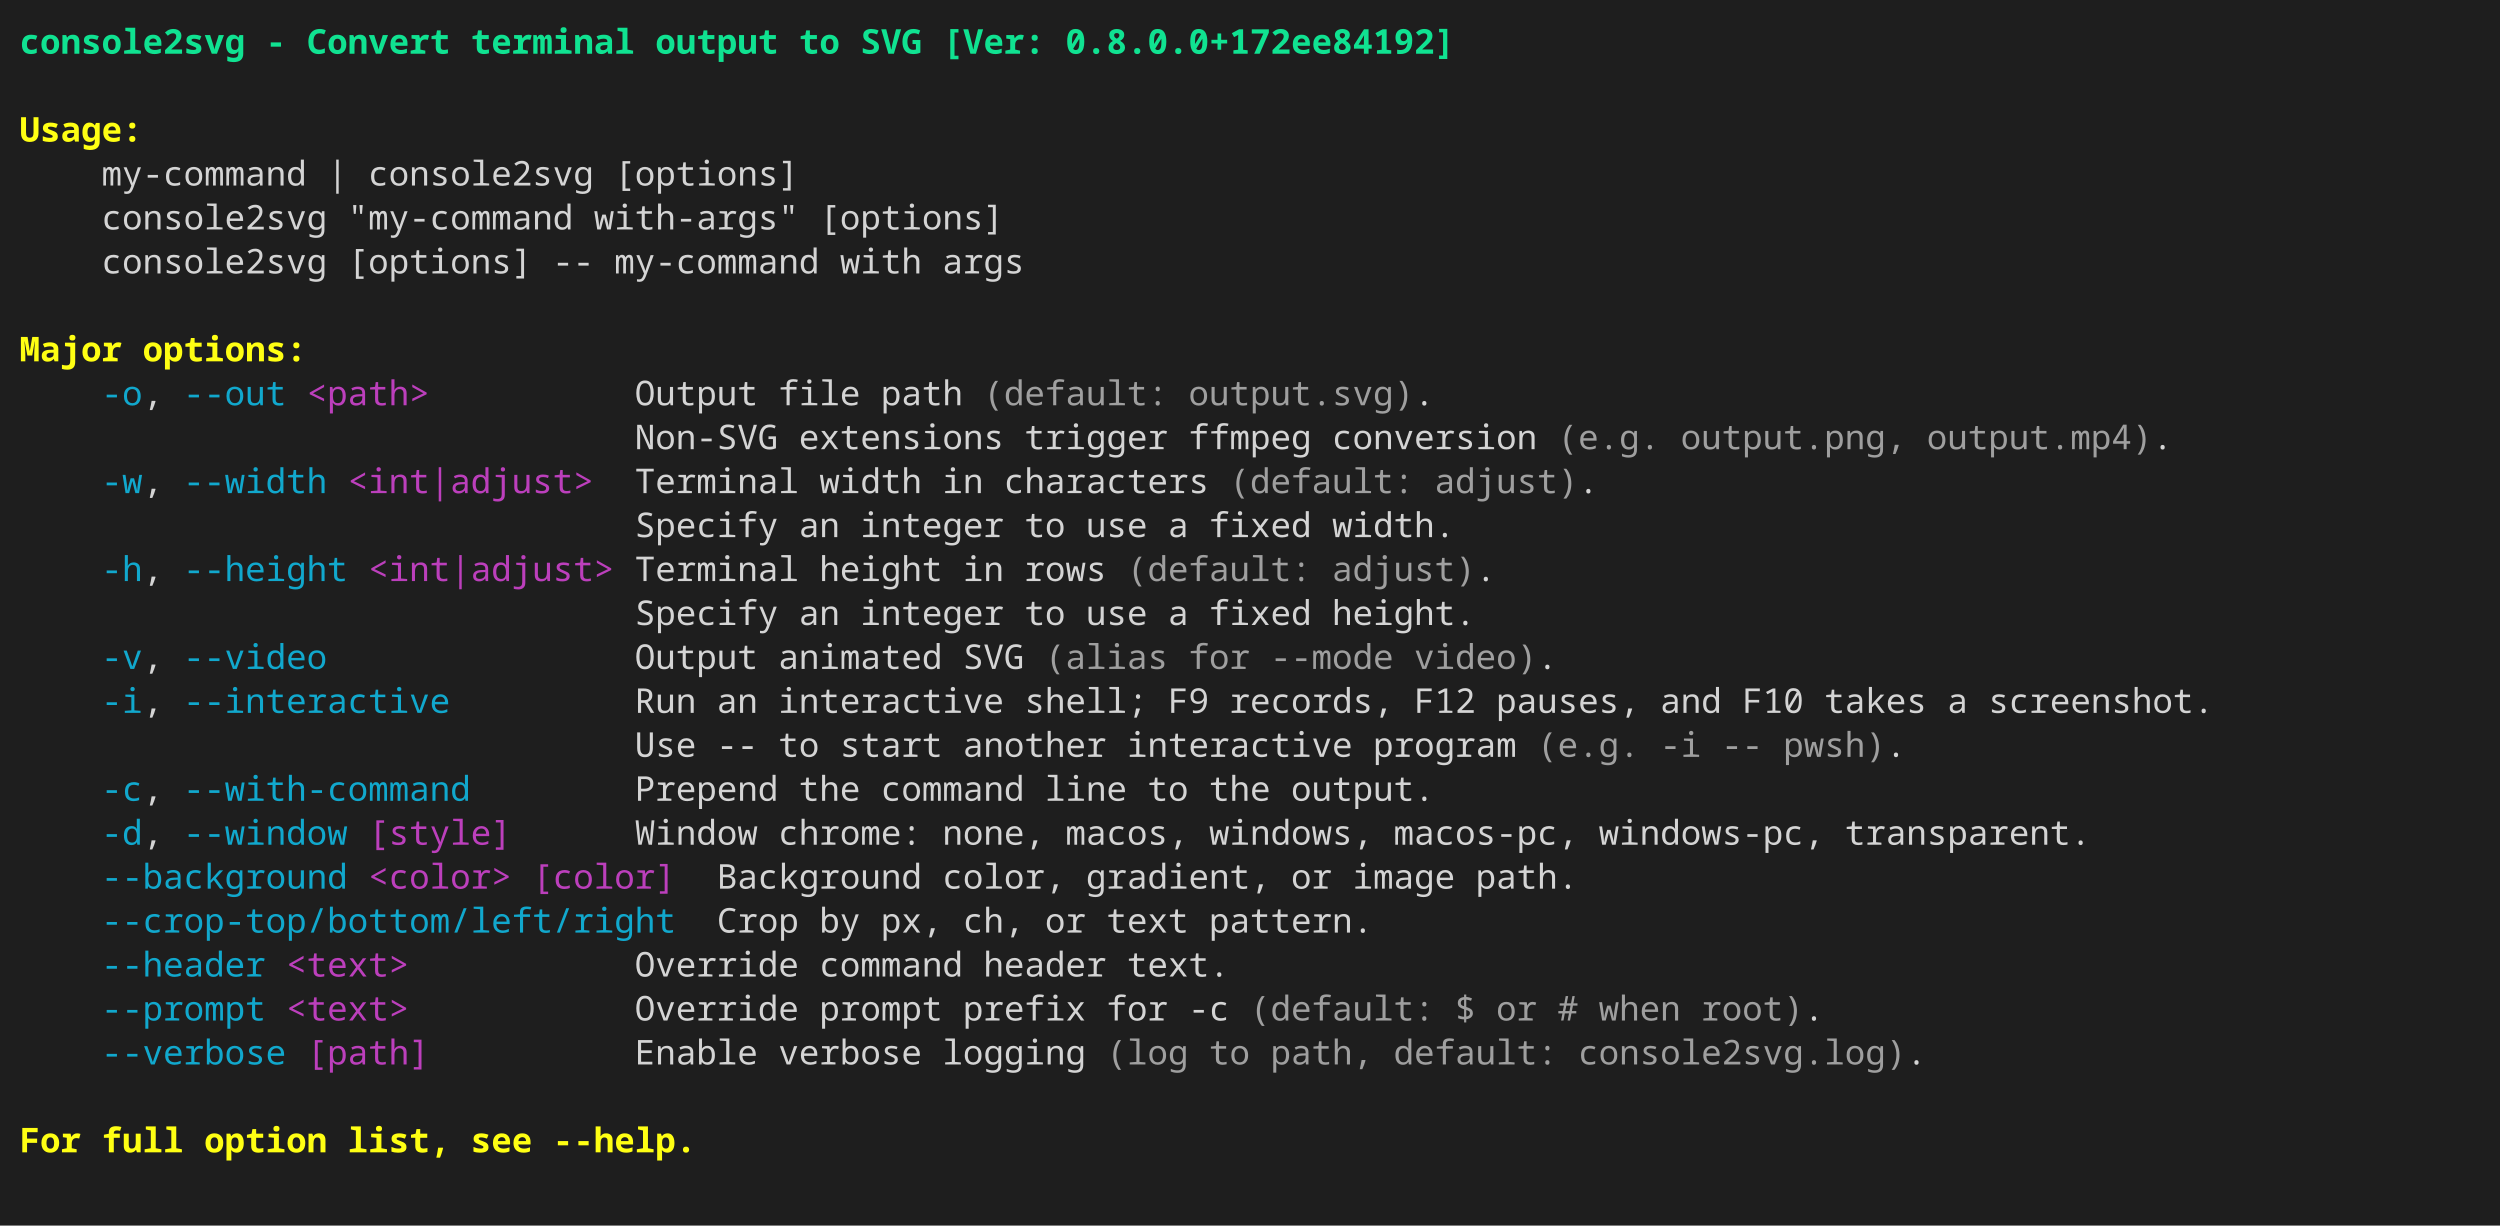
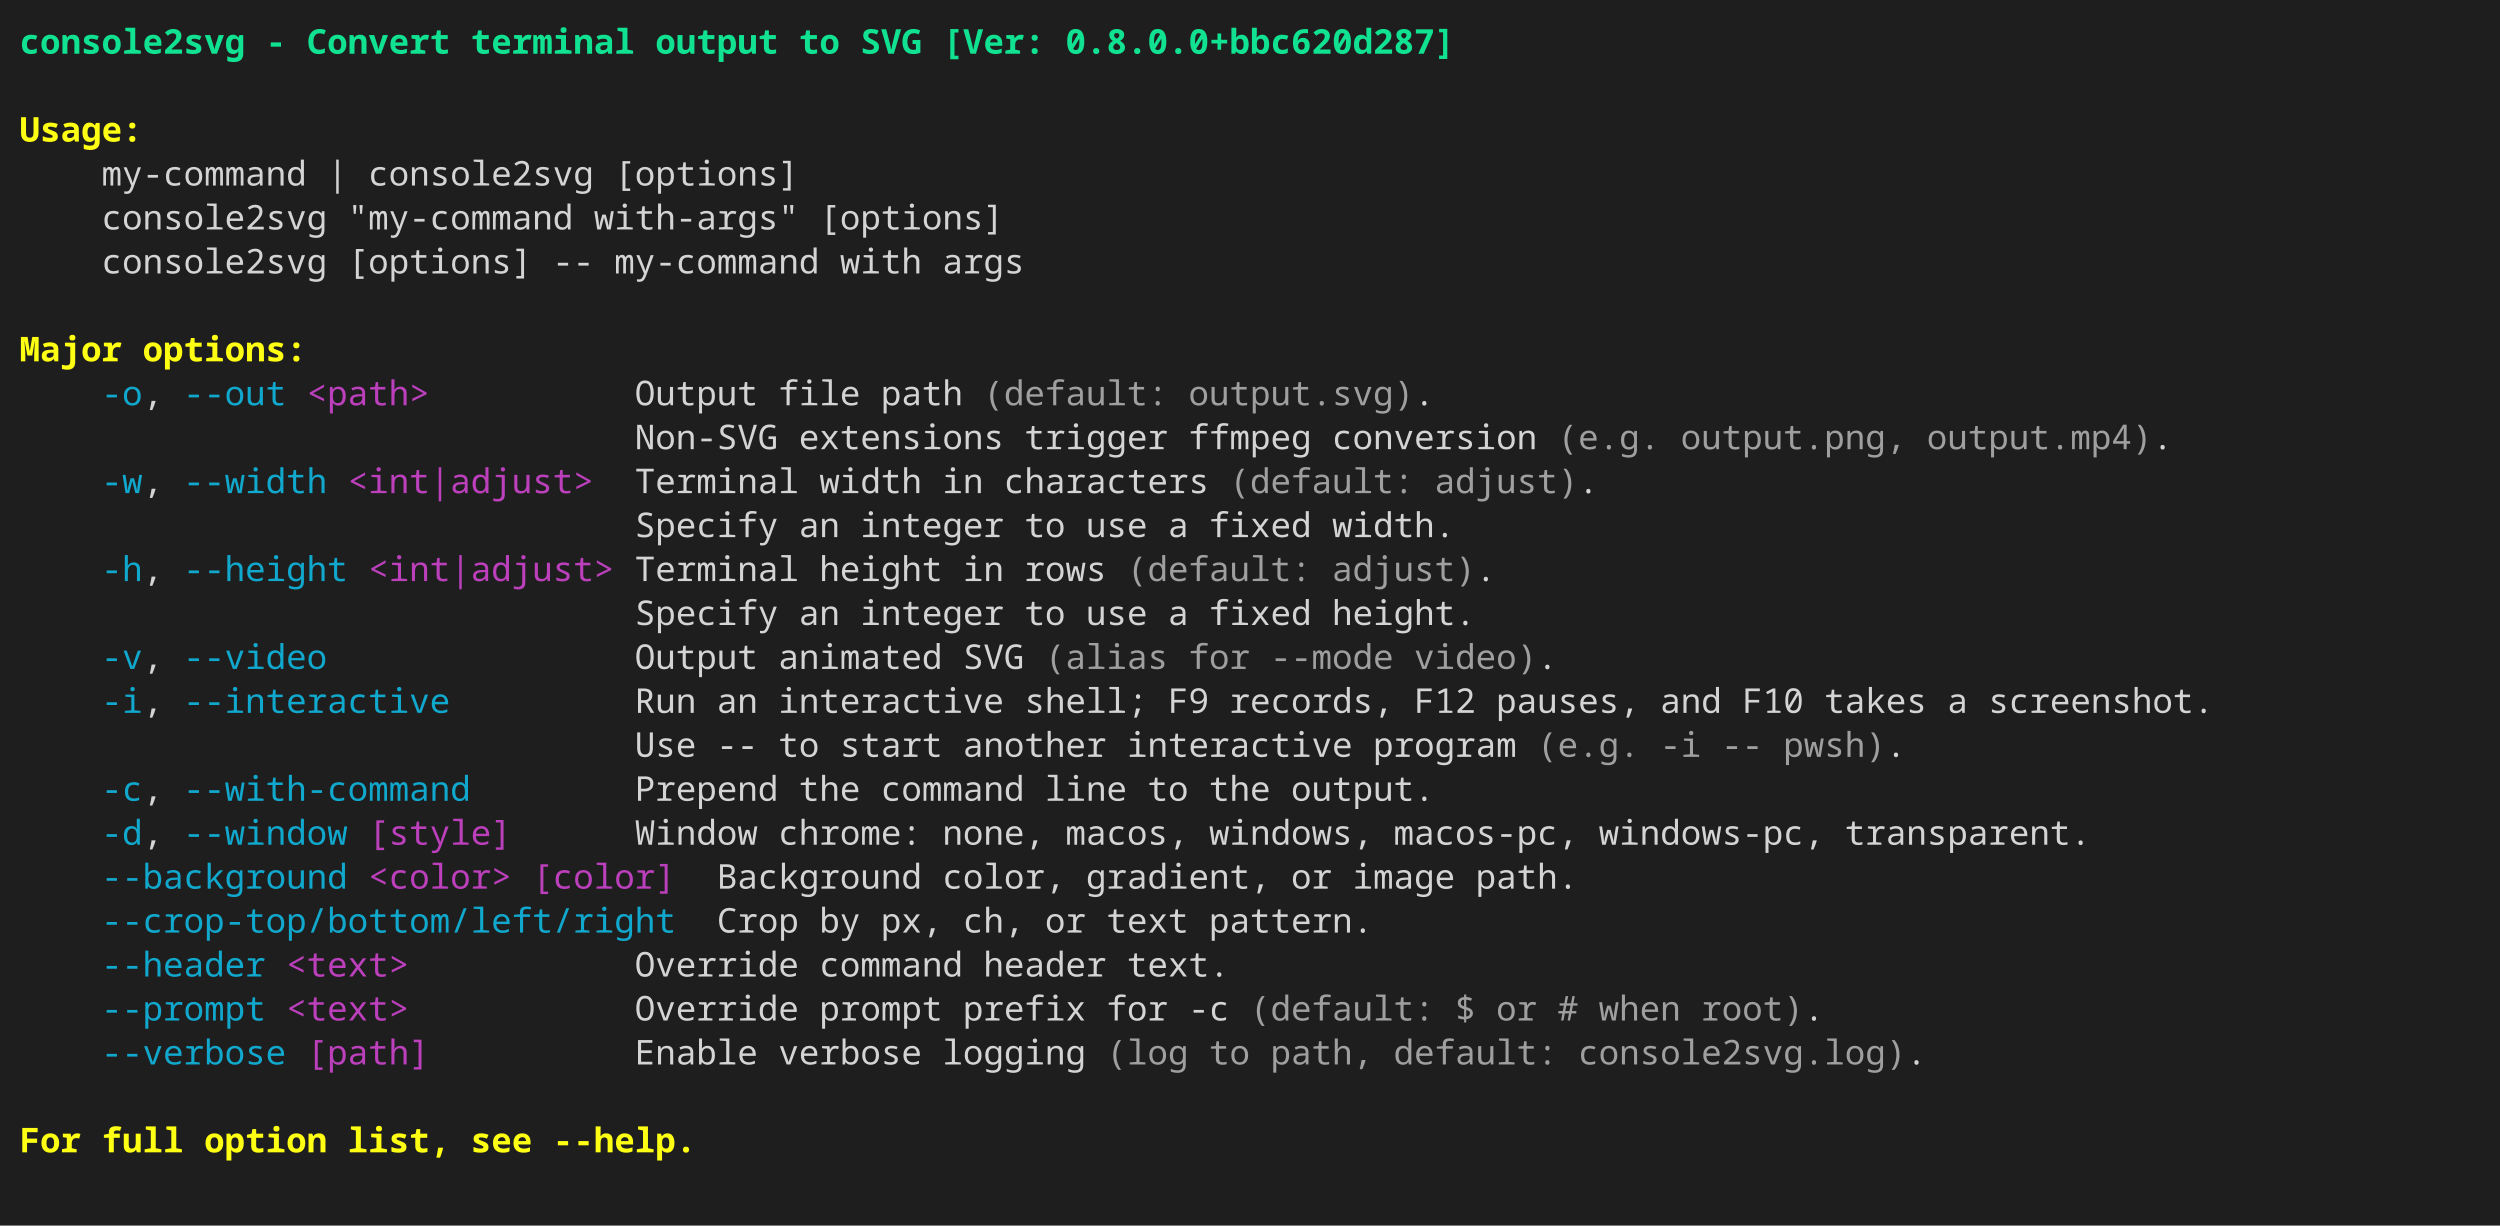
<svg xmlns="http://www.w3.org/2000/svg" width="1024" height="502" viewBox="0 0 1024 502" role="img" aria-label="console2svg output">
  <style>
.c2.c { font-family: "JetBrains Mono","Cascadia Mono","Segoe UI Mono","Noto Sans Mono","SFMono-Regular",Menlo,Consolas,"DejaVu Sans Mono","Liberation Mono",monospace; font-size: 14px; }
.c2 text { dominant-baseline: alphabetic; }
.c2 .q { shape-rendering: crispEdges; }
.c2 .w { white-space: pre; }
.c2 .aa{fill:#10E291;font-weight:bold}
.c2 .ab{fill:#FFFF13;font-weight:bold}
.c2 .ac{fill:#d4d4d4}
.c2 .ad{fill:#11a8cd}
.c2 .ae{fill:#bc3fbc}
.c2 .af{fill:#9F9F9F}
</style>
  <rect width="1024" height="502" fill="#1e1e1e" />
  <g class="c2 c" transform="translate(8 8)">
    <rect width="1008" height="486" fill="#1e1e1e" />
-     <text class="aa w" y="14" textLength="588">console2svg - Convert terminal output to SVG [Ver: 0.8.0.0+172ee84192]</text>
+     <text class="aa w" y="14" textLength="588">console2svg - Convert terminal output to SVG [Ver: 0.8.0.0+bbc620d287]</text>
    <text class="ab" y="50" textLength="50.4">Usage:</text>
    <text class="ac w" x="33.6" y="68" textLength="285.6">my-command | console2svg [options]</text>
    <text class="ac w" x="33.6" y="86" textLength="369.6">console2svg "my-command with-args" [options]</text>
    <text class="ac w" x="33.6" y="104" textLength="378">console2svg [options] -- my-command with args</text>
    <text class="ab w" y="140" textLength="117.6">Major options:</text>
    <text class="ad" x="33.6" y="158" textLength="16.8">-o</text>
    <text class="ac" x="50.4" y="158" textLength="8.4">,</text>
    <text class="ad" x="67.2" y="158" textLength="42">--out</text>
    <text class="ae" x="117.6" y="158" textLength="50.4">&lt;path&gt;</text>
    <text class="ac w" x="252" y="158" textLength="134.4">Output file path</text>
    <text class="af w" x="394.8" y="158" textLength="176.4">(default: output.svg)</text>
    <text class="ac" x="571.2" y="158" textLength="8.4">.</text>
    <text class="ac w" x="252" y="176" textLength="369.6">Non-SVG extensions trigger ffmpeg conversion</text>
    <text class="af w" x="630" y="176" textLength="243.6">(e.g. output.png, output.mp4)</text>
    <text class="ac" x="873.6" y="176" textLength="8.4">.</text>
    <text class="ad" x="33.6" y="194" textLength="16.8">-w</text>
    <text class="ac" x="50.4" y="194" textLength="8.4">,</text>
    <text class="ad" x="67.2" y="194" textLength="58.8">--width</text>
    <text class="ae" x="134.4" y="194" textLength="100.8">&lt;int|adjust&gt;</text>
    <text class="ac w" x="252" y="194" textLength="235.2">Terminal width in characters</text>
    <text class="af w" x="495.6" y="194" textLength="142.8">(default: adjust)</text>
    <text class="ac" x="638.4" y="194" textLength="8.4">.</text>
    <text class="ac w" x="252" y="212" textLength="336">Specify an integer to use a fixed width.</text>
    <text class="ad" x="33.6" y="230" textLength="16.8">-h</text>
    <text class="ac" x="50.4" y="230" textLength="8.4">,</text>
    <text class="ad" x="67.2" y="230" textLength="67.2">--height</text>
    <text class="ae" x="142.8" y="230" textLength="100.8">&lt;int|adjust&gt;</text>
    <text class="ac w" x="252" y="230" textLength="193.2">Terminal height in rows</text>
    <text class="af w" x="453.6" y="230" textLength="142.8">(default: adjust)</text>
    <text class="ac" x="596.4" y="230" textLength="8.4">.</text>
    <text class="ac w" x="252" y="248" textLength="344.4">Specify an integer to use a fixed height.</text>
    <text class="ad" x="33.6" y="266" textLength="16.8">-v</text>
    <text class="ac" x="50.4" y="266" textLength="8.4">,</text>
    <text class="ad" x="67.2" y="266" textLength="58.8">--video</text>
    <text class="ac w" x="252" y="266" textLength="159.6">Output animated SVG</text>
    <text class="af w" x="420" y="266" textLength="201.6">(alias for --mode video)</text>
    <text class="ac" x="621.6" y="266" textLength="8.4">.</text>
    <text class="ad" x="33.6" y="284" textLength="16.8">-i</text>
    <text class="ac" x="50.4" y="284" textLength="8.4">,</text>
    <text class="ad" x="67.2" y="284" textLength="109.2">--interactive</text>
    <text class="ac w" x="252" y="284" textLength="646.8">Run an interactive shell; F9 records, F12 pauses, and F10 takes a screenshot.</text>
    <text class="ac w" x="252" y="302" textLength="361.2">Use -- to start another interactive program</text>
    <text class="af w" x="621.6" y="302" textLength="142.8">(e.g. -i -- pwsh)</text>
    <text class="ac" x="764.4" y="302" textLength="8.4">.</text>
    <text class="ad" x="33.6" y="320" textLength="16.8">-c</text>
    <text class="ac" x="50.4" y="320" textLength="8.4">,</text>
    <text class="ad" x="67.2" y="320" textLength="117.6">--with-command</text>
    <text class="ac w" x="252" y="320" textLength="327.6">Prepend the command line to the output.</text>
    <text class="ad" x="33.6" y="338" textLength="16.8">-d</text>
    <text class="ac" x="50.4" y="338" textLength="8.4">,</text>
    <text class="ad" x="67.2" y="338" textLength="67.2">--window</text>
    <text class="ae" x="142.8" y="338" textLength="58.8">[style]</text>
    <text class="ac w" x="252" y="338" textLength="596.4">Window chrome: none, macos, windows, macos-pc, windows-pc, transparent.</text>
    <text class="ad" x="33.6" y="356" textLength="100.8">--background</text>
    <text class="ae" x="142.8" y="356" textLength="58.8">&lt;color&gt;</text>
    <text class="ae" x="210" y="356" textLength="58.8">[color]</text>
    <text class="ac w" x="285.6" y="356" textLength="352.8">Background color, gradient, or image path.</text>
    <text class="ad" x="33.6" y="374" textLength="235.2">--crop-top/bottom/left/right</text>
    <text class="ac w" x="285.6" y="374" textLength="268.8">Crop by px, ch, or text pattern.</text>
    <text class="ad" x="33.6" y="392" textLength="67.2">--header</text>
    <text class="ae" x="109.2" y="392" textLength="50.4">&lt;text&gt;</text>
    <text class="ac w" x="252" y="392" textLength="243.6">Override command header text.</text>
    <text class="ad" x="33.6" y="410" textLength="67.2">--prompt</text>
    <text class="ae" x="109.2" y="410" textLength="50.4">&lt;text&gt;</text>
    <text class="ac w" x="252" y="410" textLength="243.6">Override prompt prefix for -c</text>
    <text class="af w" x="504" y="410" textLength="226.8">(default: $ or # when root)</text>
    <text class="ac" x="730.8" y="410" textLength="8.4">.</text>
    <text class="ad" x="33.6" y="428" textLength="75.6">--verbose</text>
    <text class="ae" x="117.6" y="428" textLength="50.4">[path]</text>
    <text class="ac w" x="252" y="428" textLength="184.8">Enable verbose logging</text>
    <text class="af w" x="445.2" y="428" textLength="327.6">(log to path, default: console2svg.log)</text>
    <text class="ac" x="772.8" y="428" textLength="8.4">.</text>
    <text class="ab w" y="464" textLength="277.2">For full option list, see --help.</text>
  </g>
</svg>
